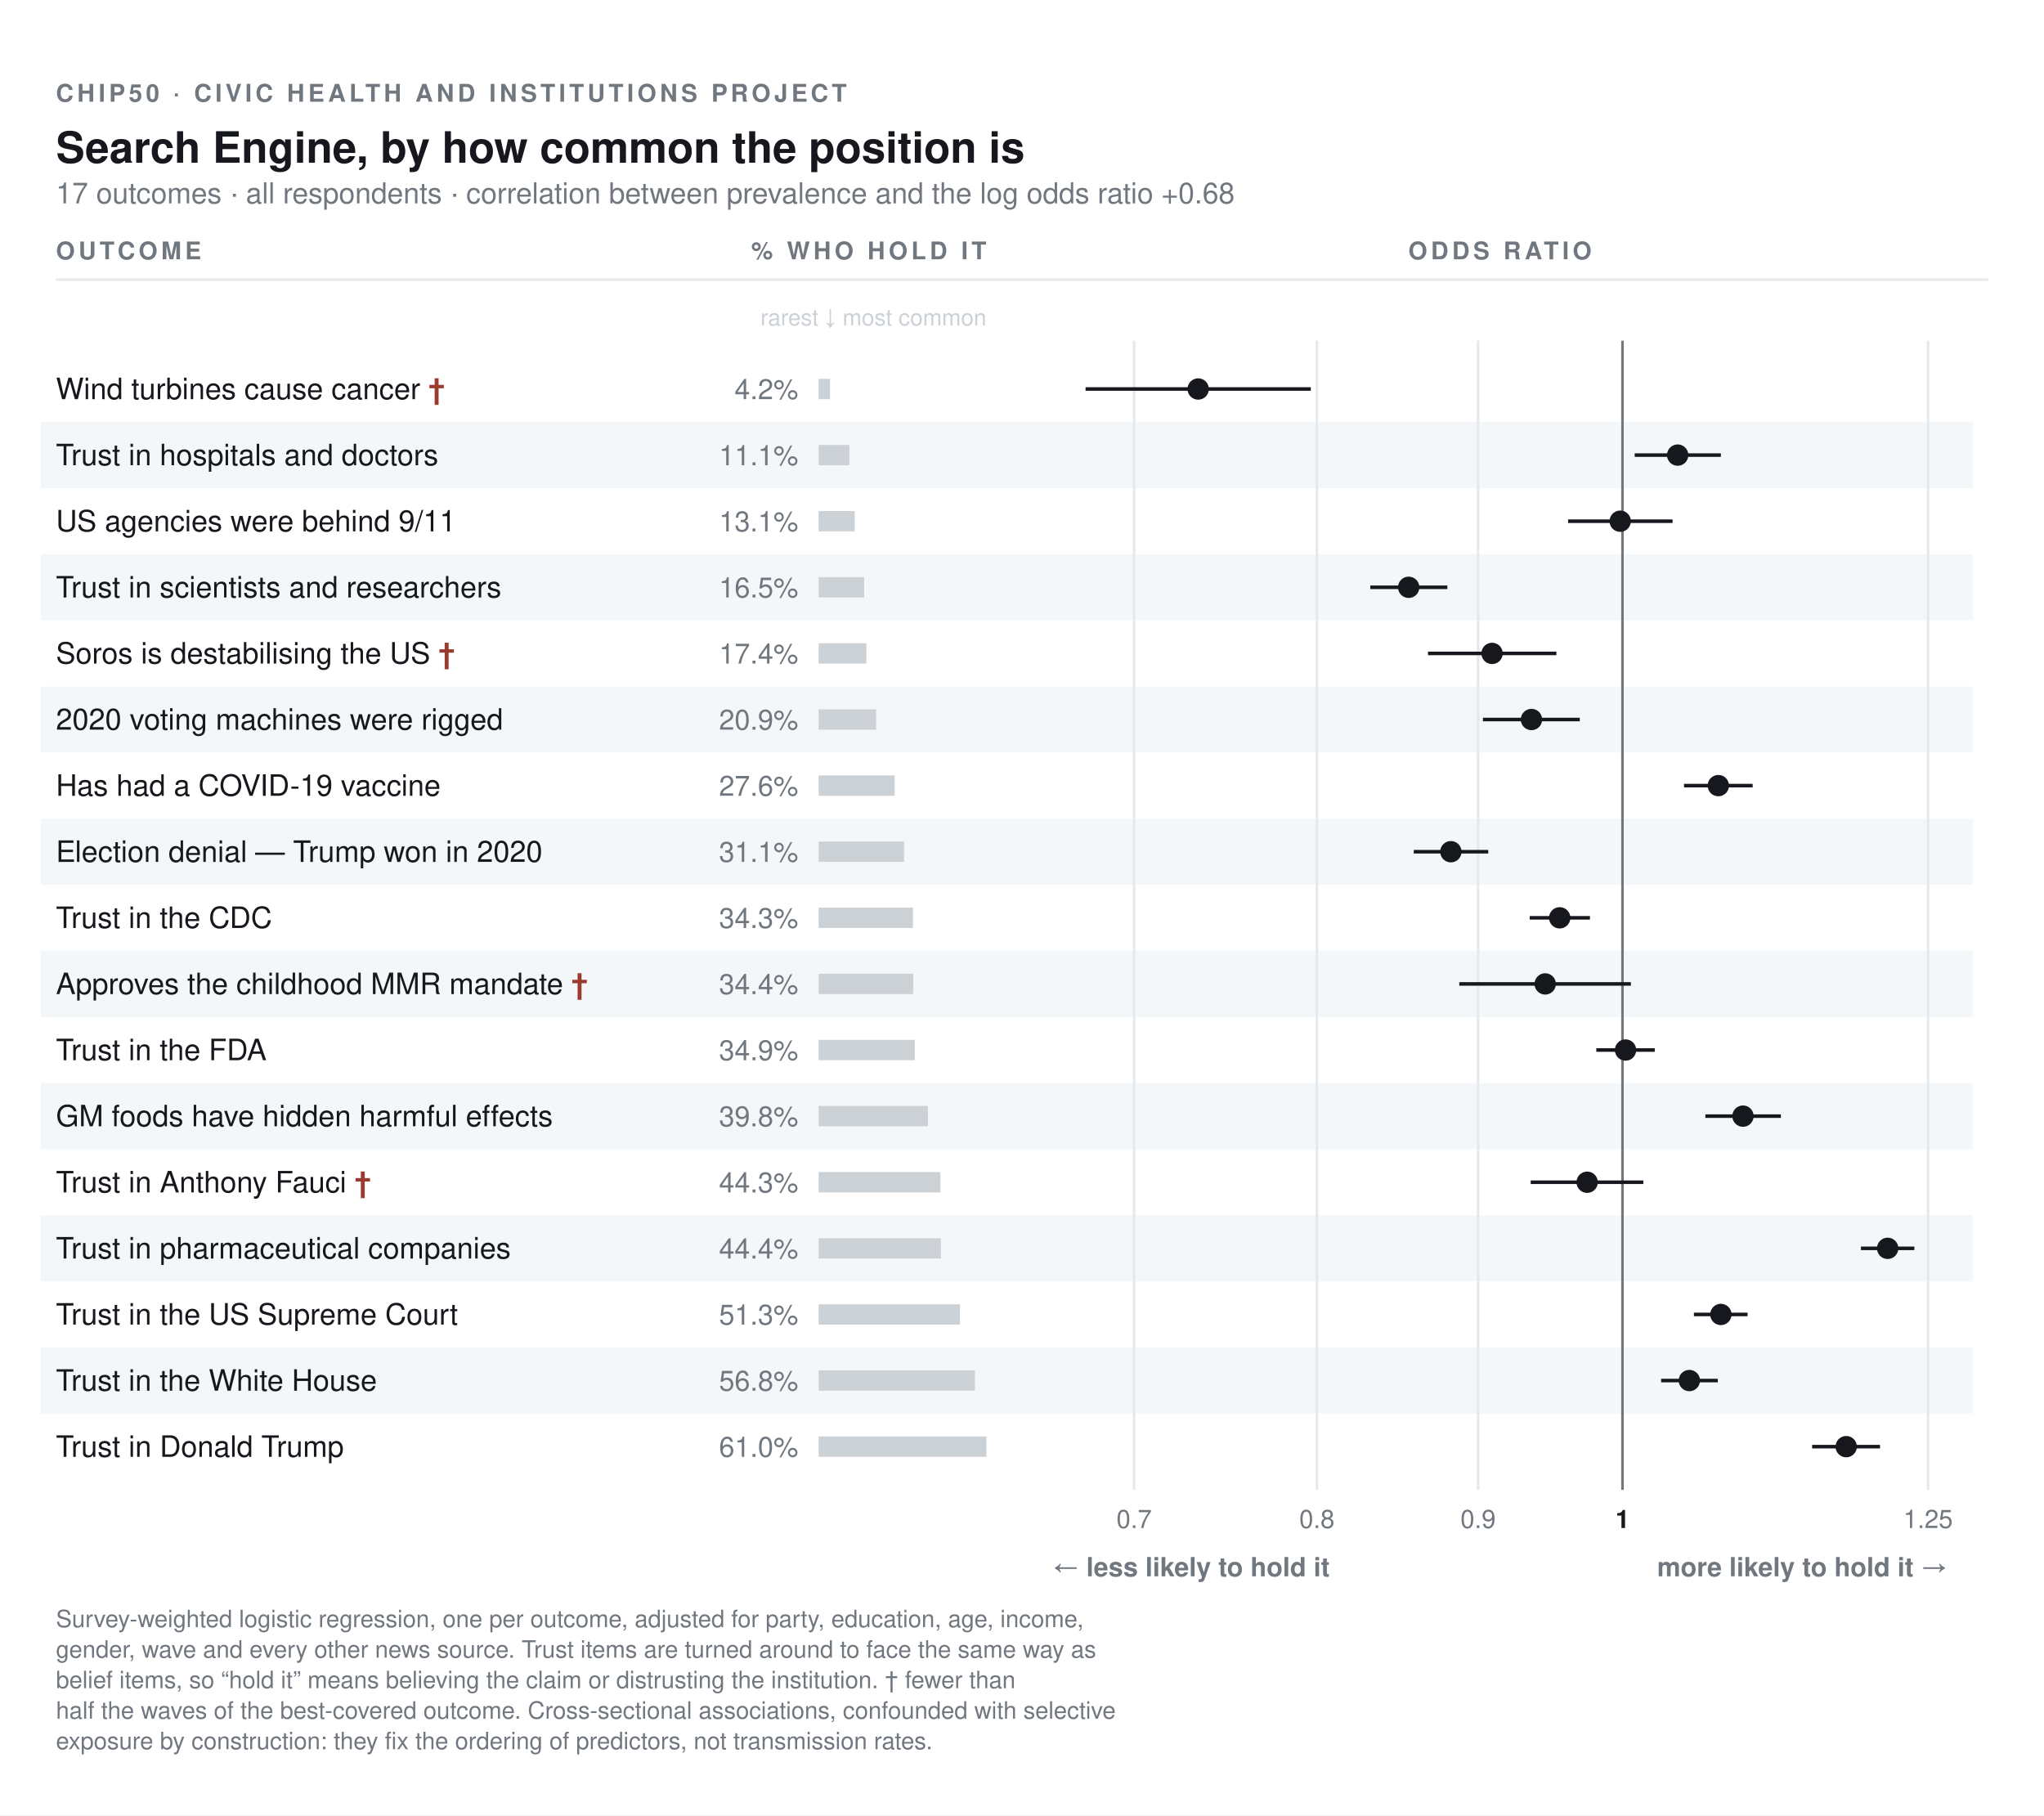
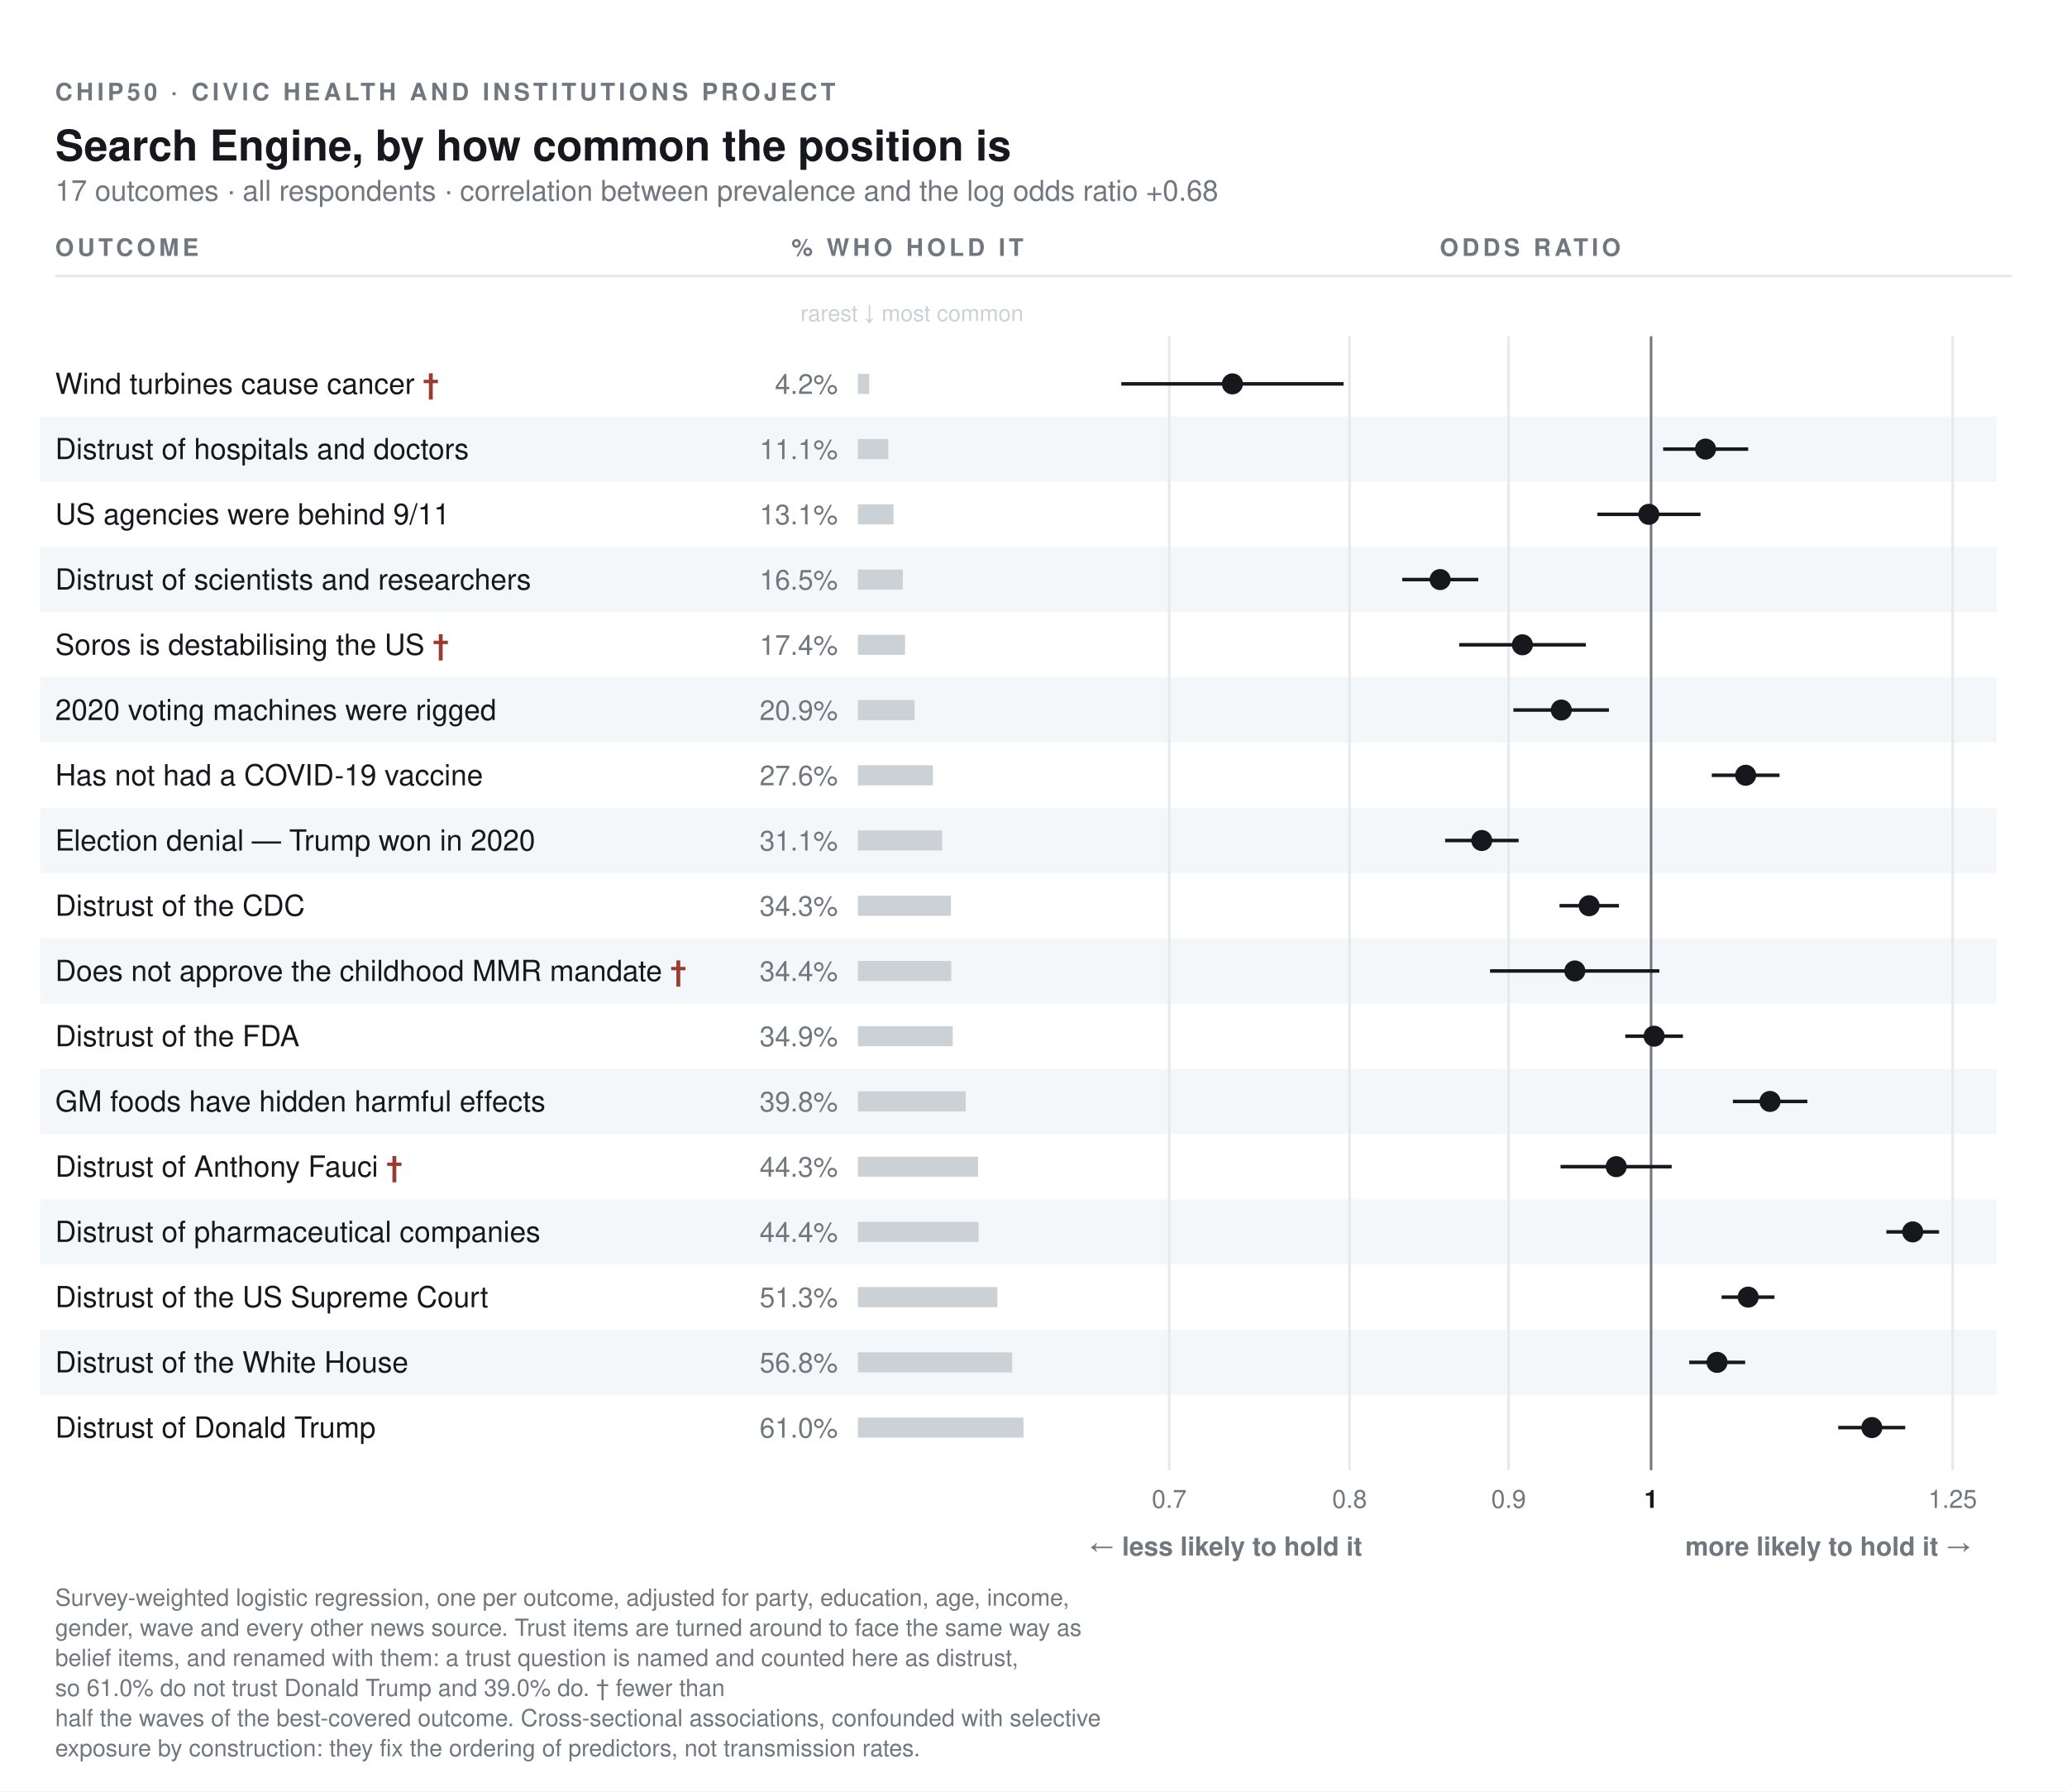
- <svg xmlns="http://www.w3.org/2000/svg" width="804" height="714" viewBox="0 0 804 714" font-family="Helvetica Neue,Helvetica,Arial">
-   <rect width="804" height="714" fill="#fff" />
+ <svg xmlns="http://www.w3.org/2000/svg" width="824" height="714" viewBox="0 0 824 714" font-family="Helvetica Neue,Helvetica,Arial">
+   <rect width="824" height="714" fill="#fff" />
  <g transform="translate(22,22)">
    <text x="0" y="18" fill="#71777f" font-size="9.6" font-weight="700" letter-spacing="1.4">CHIP50 · CIVIC HEALTH AND INSTITUTIONS PROJECT</text>
    <text x="0" y="42" fill="#16181d" font-size="17" font-weight="700">Search Engine, by how common the position is</text>
    <text x="0" y="58" fill="#71777f" font-size="11.4">17 outcomes · all respondents · correlation between prevalence and the log odds ratio +0.68</text>
    <text x="0" y="80" fill="#71777f" font-size="9.6" font-weight="700" letter-spacing="1.4">OUTCOME</text>
-     <text x="366" y="80" fill="#71777f" font-size="9.6" font-weight="700" letter-spacing="1.4" text-anchor="end">% WHO HOLD IT</text>
-     <text x="568.0" y="80" fill="#71777f" font-size="9.6" font-weight="700" letter-spacing="1.4" text-anchor="middle">ODDS RATIO</text>
-     <line x1="0" y1="88" x2="760" y2="88" stroke="#e6e9ec" />
-     <text x="366" y="106" fill="#ccd1d6" font-size="9" text-anchor="end">rarest ↓ most common</text>
-     <rect x="-6" y="144" width="760" height="26" fill="#f4f7f9" />
-     <rect x="-6" y="196" width="760" height="26" fill="#f4f7f9" />
-     <rect x="-6" y="248" width="760" height="26" fill="#f4f7f9" />
-     <rect x="-6" y="300" width="760" height="26" fill="#f4f7f9" />
-     <rect x="-6" y="352" width="760" height="26" fill="#f4f7f9" />
-     <rect x="-6" y="404" width="760" height="26" fill="#f4f7f9" />
-     <rect x="-6" y="456" width="760" height="26" fill="#f4f7f9" />
-     <rect x="-6" y="508" width="760" height="26" fill="#f4f7f9" />
-     <line x1="424.1" y1="112" x2="424.1" y2="564" stroke="#e6e9ec" />
-     <text x="424.1" y="579" fill="#71777f" font-size="10" font-weight="400" text-anchor="middle">0.7</text>
-     <line x1="496.0" y1="112" x2="496.0" y2="564" stroke="#e6e9ec" />
-     <text x="496.0" y="579" fill="#71777f" font-size="10" font-weight="400" text-anchor="middle">0.8</text>
-     <line x1="559.4" y1="112" x2="559.4" y2="564" stroke="#e6e9ec" />
-     <text x="559.4" y="579" fill="#71777f" font-size="10" font-weight="400" text-anchor="middle">0.9</text>
-     <line x1="616.2" y1="112" x2="616.2" y2="564" stroke="#71777f" />
-     <text x="616.2" y="579" fill="#16181d" font-size="10" font-weight="600" text-anchor="middle">1</text>
-     <line x1="736.4" y1="112" x2="736.4" y2="564" stroke="#e6e9ec" />
-     <text x="736.4" y="579" fill="#71777f" font-size="10" font-weight="400" text-anchor="middle">1.25</text>
+     <text x="386" y="80" fill="#71777f" font-size="9.6" font-weight="700" letter-spacing="1.4" text-anchor="end">% WHO HOLD IT</text>
+     <text x="588.0" y="80" fill="#71777f" font-size="9.6" font-weight="700" letter-spacing="1.4" text-anchor="middle">ODDS RATIO</text>
+     <line x1="0" y1="88" x2="780" y2="88" stroke="#e6e9ec" />
+     <text x="386" y="106" fill="#ccd1d6" font-size="9" text-anchor="end">rarest ↓ most common</text>
+     <rect x="-6" y="144" width="780" height="26" fill="#f4f7f9" />
+     <rect x="-6" y="196" width="780" height="26" fill="#f4f7f9" />
+     <rect x="-6" y="248" width="780" height="26" fill="#f4f7f9" />
+     <rect x="-6" y="300" width="780" height="26" fill="#f4f7f9" />
+     <rect x="-6" y="352" width="780" height="26" fill="#f4f7f9" />
+     <rect x="-6" y="404" width="780" height="26" fill="#f4f7f9" />
+     <rect x="-6" y="456" width="780" height="26" fill="#f4f7f9" />
+     <rect x="-6" y="508" width="780" height="26" fill="#f4f7f9" />
+     <line x1="444.1" y1="112" x2="444.1" y2="564" stroke="#e6e9ec" />
+     <text x="444.1" y="579" fill="#71777f" font-size="10" font-weight="400" text-anchor="middle">0.7</text>
+     <line x1="516.0" y1="112" x2="516.0" y2="564" stroke="#e6e9ec" />
+     <text x="516.0" y="579" fill="#71777f" font-size="10" font-weight="400" text-anchor="middle">0.8</text>
+     <line x1="579.4" y1="112" x2="579.4" y2="564" stroke="#e6e9ec" />
+     <text x="579.4" y="579" fill="#71777f" font-size="10" font-weight="400" text-anchor="middle">0.9</text>
+     <line x1="636.2" y1="112" x2="636.2" y2="564" stroke="#71777f" />
+     <text x="636.2" y="579" fill="#16181d" font-size="10" font-weight="600" text-anchor="middle">1</text>
+     <line x1="756.4" y1="112" x2="756.4" y2="564" stroke="#e6e9ec" />
+     <text x="756.4" y="579" fill="#71777f" font-size="10" font-weight="400" text-anchor="middle">1.25</text>
    <text x="0" y="135.0" fill="#16181d" font-size="11.6">Wind turbines cause cancer <tspan fill="#9a3b30" font-weight="700">†</tspan>
    </text>
-     <text x="292" y="135.0" fill="#71777f" font-size="11" text-anchor="end">4.2%</text>
-     <rect x="300" y="127.0" width="4.5" height="8" fill="#ccd1d6" />
-     <line x1="405.0" y1="131.0" x2="493.6" y2="131.0" stroke="#16181d" stroke-width="1.4" />
-     <circle cx="449.3" cy="131.0" r="4.2" fill="#16181d" />
-     <text x="0" y="161.0" fill="#16181d" font-size="11.6">Trust in hospitals and doctors</text>
-     <text x="292" y="161.0" fill="#71777f" font-size="11" text-anchor="end">11.1%</text>
-     <rect x="300" y="153.0" width="12.1" height="8" fill="#ccd1d6" />
-     <line x1="621.0" y1="157.0" x2="654.9" y2="157.0" stroke="#16181d" stroke-width="1.4" />
-     <circle cx="637.9" cy="157.0" r="4.2" fill="#16181d" />
+     <text x="312" y="135.0" fill="#71777f" font-size="11" text-anchor="end">4.2%</text>
+     <rect x="320" y="127.0" width="4.5" height="8" fill="#ccd1d6" />
+     <line x1="425.0" y1="131.0" x2="513.6" y2="131.0" stroke="#16181d" stroke-width="1.4" />
+     <circle cx="469.3" cy="131.0" r="4.2" fill="#16181d" />
+     <text x="0" y="161.0" fill="#16181d" font-size="11.6">Distrust of hospitals and doctors</text>
+     <text x="312" y="161.0" fill="#71777f" font-size="11" text-anchor="end">11.1%</text>
+     <rect x="320" y="153.0" width="12.1" height="8" fill="#ccd1d6" />
+     <line x1="641.0" y1="157.0" x2="674.9" y2="157.0" stroke="#16181d" stroke-width="1.4" />
+     <circle cx="657.9" cy="157.0" r="4.2" fill="#16181d" />
    <text x="0" y="187.0" fill="#16181d" font-size="11.6">US agencies were behind 9/11</text>
-     <text x="292" y="187.0" fill="#71777f" font-size="11" text-anchor="end">13.1%</text>
-     <rect x="300" y="179.0" width="14.2" height="8" fill="#ccd1d6" />
-     <line x1="594.8" y1="183.0" x2="635.9" y2="183.0" stroke="#16181d" stroke-width="1.4" />
-     <circle cx="615.3" cy="183.0" r="4.2" fill="#16181d" />
-     <text x="0" y="213.0" fill="#16181d" font-size="11.6">Trust in scientists and researchers</text>
-     <text x="292" y="213.0" fill="#71777f" font-size="11" text-anchor="end">16.5%</text>
-     <rect x="300" y="205.0" width="17.9" height="8" fill="#ccd1d6" />
-     <line x1="517.0" y1="209.0" x2="547.3" y2="209.0" stroke="#16181d" stroke-width="1.4" />
-     <circle cx="532.1" cy="209.0" r="4.2" fill="#16181d" />
+     <text x="312" y="187.0" fill="#71777f" font-size="11" text-anchor="end">13.1%</text>
+     <rect x="320" y="179.0" width="14.2" height="8" fill="#ccd1d6" />
+     <line x1="614.8" y1="183.0" x2="655.9" y2="183.0" stroke="#16181d" stroke-width="1.4" />
+     <circle cx="635.3" cy="183.0" r="4.2" fill="#16181d" />
+     <text x="0" y="213.0" fill="#16181d" font-size="11.6">Distrust of scientists and researchers</text>
+     <text x="312" y="213.0" fill="#71777f" font-size="11" text-anchor="end">16.5%</text>
+     <rect x="320" y="205.0" width="17.9" height="8" fill="#ccd1d6" />
+     <line x1="537.0" y1="209.0" x2="567.3" y2="209.0" stroke="#16181d" stroke-width="1.4" />
+     <circle cx="552.1" cy="209.0" r="4.2" fill="#16181d" />
    <text x="0" y="239.0" fill="#16181d" font-size="11.6">Soros is destabilising the US <tspan fill="#9a3b30" font-weight="700">†</tspan>
    </text>
-     <text x="292" y="239.0" fill="#71777f" font-size="11" text-anchor="end">17.4%</text>
-     <rect x="300" y="231.0" width="18.8" height="8" fill="#ccd1d6" />
-     <line x1="539.7" y1="235.0" x2="590.2" y2="235.0" stroke="#16181d" stroke-width="1.4" />
-     <circle cx="564.9" cy="235.0" r="4.2" fill="#16181d" />
+     <text x="312" y="239.0" fill="#71777f" font-size="11" text-anchor="end">17.4%</text>
+     <rect x="320" y="231.0" width="18.8" height="8" fill="#ccd1d6" />
+     <line x1="559.7" y1="235.0" x2="610.2" y2="235.0" stroke="#16181d" stroke-width="1.4" />
+     <circle cx="584.9" cy="235.0" r="4.2" fill="#16181d" />
    <text x="0" y="265.0" fill="#16181d" font-size="11.6">2020 voting machines were rigged</text>
-     <text x="292" y="265.0" fill="#71777f" font-size="11" text-anchor="end">20.9%</text>
-     <rect x="300" y="257.0" width="22.6" height="8" fill="#ccd1d6" />
-     <line x1="561.3" y1="261.0" x2="599.4" y2="261.0" stroke="#16181d" stroke-width="1.4" />
-     <circle cx="580.4" cy="261.0" r="4.2" fill="#16181d" />
-     <text x="0" y="291.0" fill="#16181d" font-size="11.6">Has had a COVID-19 vaccine</text>
-     <text x="292" y="291.0" fill="#71777f" font-size="11" text-anchor="end">27.6%</text>
-     <rect x="300" y="283.0" width="29.9" height="8" fill="#ccd1d6" />
-     <line x1="640.4" y1="287.0" x2="667.4" y2="287.0" stroke="#16181d" stroke-width="1.4" />
-     <circle cx="653.9" cy="287.0" r="4.2" fill="#16181d" />
+     <text x="312" y="265.0" fill="#71777f" font-size="11" text-anchor="end">20.9%</text>
+     <rect x="320" y="257.0" width="22.6" height="8" fill="#ccd1d6" />
+     <line x1="581.3" y1="261.0" x2="619.4" y2="261.0" stroke="#16181d" stroke-width="1.4" />
+     <circle cx="600.4" cy="261.0" r="4.2" fill="#16181d" />
+     <text x="0" y="291.0" fill="#16181d" font-size="11.6">Has not had a COVID-19 vaccine</text>
+     <text x="312" y="291.0" fill="#71777f" font-size="11" text-anchor="end">27.6%</text>
+     <rect x="320" y="283.0" width="29.9" height="8" fill="#ccd1d6" />
+     <line x1="660.4" y1="287.0" x2="687.4" y2="287.0" stroke="#16181d" stroke-width="1.4" />
+     <circle cx="673.9" cy="287.0" r="4.2" fill="#16181d" />
    <text x="0" y="317.0" fill="#16181d" font-size="11.6">Election denial — Trump won in 2020</text>
-     <text x="292" y="317.0" fill="#71777f" font-size="11" text-anchor="end">31.1%</text>
-     <rect x="300" y="309.0" width="33.6" height="8" fill="#ccd1d6" />
-     <line x1="534.1" y1="313.0" x2="563.4" y2="313.0" stroke="#16181d" stroke-width="1.4" />
-     <circle cx="548.7" cy="313.0" r="4.2" fill="#16181d" />
-     <text x="0" y="343.0" fill="#16181d" font-size="11.6">Trust in the CDC</text>
-     <text x="292" y="343.0" fill="#71777f" font-size="11" text-anchor="end">34.3%</text>
-     <rect x="300" y="335.0" width="37.1" height="8" fill="#ccd1d6" />
-     <line x1="579.7" y1="339.0" x2="603.4" y2="339.0" stroke="#16181d" stroke-width="1.4" />
-     <circle cx="591.5" cy="339.0" r="4.2" fill="#16181d" />
-     <text x="0" y="369.0" fill="#16181d" font-size="11.6">Approves the childhood MMR mandate <tspan fill="#9a3b30" font-weight="700">†</tspan>
+     <text x="312" y="317.0" fill="#71777f" font-size="11" text-anchor="end">31.1%</text>
+     <rect x="320" y="309.0" width="33.6" height="8" fill="#ccd1d6" />
+     <line x1="554.1" y1="313.0" x2="583.4" y2="313.0" stroke="#16181d" stroke-width="1.4" />
+     <circle cx="568.7" cy="313.0" r="4.2" fill="#16181d" />
+     <text x="0" y="343.0" fill="#16181d" font-size="11.6">Distrust of the CDC</text>
+     <text x="312" y="343.0" fill="#71777f" font-size="11" text-anchor="end">34.3%</text>
+     <rect x="320" y="335.0" width="37.1" height="8" fill="#ccd1d6" />
+     <line x1="599.7" y1="339.0" x2="623.4" y2="339.0" stroke="#16181d" stroke-width="1.4" />
+     <circle cx="611.5" cy="339.0" r="4.2" fill="#16181d" />
+     <text x="0" y="369.0" fill="#16181d" font-size="11.6">Does not approve the childhood MMR mandate <tspan fill="#9a3b30" font-weight="700">†</tspan>
    </text>
-     <text x="292" y="369.0" fill="#71777f" font-size="11" text-anchor="end">34.4%</text>
-     <rect x="300" y="361.0" width="37.2" height="8" fill="#ccd1d6" />
-     <line x1="552.0" y1="365.0" x2="619.5" y2="365.0" stroke="#16181d" stroke-width="1.4" />
-     <circle cx="585.8" cy="365.0" r="4.2" fill="#16181d" />
-     <text x="0" y="395.0" fill="#16181d" font-size="11.6">Trust in the FDA</text>
-     <text x="292" y="395.0" fill="#71777f" font-size="11" text-anchor="end">34.9%</text>
-     <rect x="300" y="387.0" width="37.8" height="8" fill="#ccd1d6" />
-     <line x1="605.9" y1="391.0" x2="628.9" y2="391.0" stroke="#16181d" stroke-width="1.4" />
-     <circle cx="617.4" cy="391.0" r="4.2" fill="#16181d" />
+     <text x="312" y="369.0" fill="#71777f" font-size="11" text-anchor="end">34.4%</text>
+     <rect x="320" y="361.0" width="37.2" height="8" fill="#ccd1d6" />
+     <line x1="572.0" y1="365.0" x2="639.5" y2="365.0" stroke="#16181d" stroke-width="1.4" />
+     <circle cx="605.8" cy="365.0" r="4.2" fill="#16181d" />
+     <text x="0" y="395.0" fill="#16181d" font-size="11.6">Distrust of the FDA</text>
+     <text x="312" y="395.0" fill="#71777f" font-size="11" text-anchor="end">34.9%</text>
+     <rect x="320" y="387.0" width="37.8" height="8" fill="#ccd1d6" />
+     <line x1="625.9" y1="391.0" x2="648.9" y2="391.0" stroke="#16181d" stroke-width="1.4" />
+     <circle cx="637.4" cy="391.0" r="4.2" fill="#16181d" />
    <text x="0" y="421.0" fill="#16181d" font-size="11.6">GM foods have hidden harmful effects</text>
-     <text x="292" y="421.0" fill="#71777f" font-size="11" text-anchor="end">39.8%</text>
-     <rect x="300" y="413.0" width="43.0" height="8" fill="#ccd1d6" />
-     <line x1="648.8" y1="417.0" x2="678.5" y2="417.0" stroke="#16181d" stroke-width="1.4" />
-     <circle cx="663.6" cy="417.0" r="4.2" fill="#16181d" />
-     <text x="0" y="447.0" fill="#16181d" font-size="11.6">Trust in Anthony Fauci <tspan fill="#9a3b30" font-weight="700">†</tspan>
+     <text x="312" y="421.0" fill="#71777f" font-size="11" text-anchor="end">39.8%</text>
+     <rect x="320" y="413.0" width="43.0" height="8" fill="#ccd1d6" />
+     <line x1="668.8" y1="417.0" x2="698.5" y2="417.0" stroke="#16181d" stroke-width="1.4" />
+     <circle cx="683.6" cy="417.0" r="4.2" fill="#16181d" />
+     <text x="0" y="447.0" fill="#16181d" font-size="11.6">Distrust of Anthony Fauci <tspan fill="#9a3b30" font-weight="700">†</tspan>
    </text>
-     <text x="292" y="447.0" fill="#71777f" font-size="11" text-anchor="end">44.3%</text>
-     <rect x="300" y="439.0" width="47.9" height="8" fill="#ccd1d6" />
-     <line x1="580.1" y1="443.0" x2="624.4" y2="443.0" stroke="#16181d" stroke-width="1.4" />
-     <circle cx="602.3" cy="443.0" r="4.2" fill="#16181d" />
-     <text x="0" y="473.0" fill="#16181d" font-size="11.6">Trust in pharmaceutical companies</text>
-     <text x="292" y="473.0" fill="#71777f" font-size="11" text-anchor="end">44.4%</text>
-     <rect x="300" y="465.0" width="48.1" height="8" fill="#ccd1d6" />
-     <line x1="710.0" y1="469.0" x2="731.0" y2="469.0" stroke="#16181d" stroke-width="1.4" />
-     <circle cx="720.5" cy="469.0" r="4.2" fill="#16181d" />
-     <text x="0" y="499.0" fill="#16181d" font-size="11.6">Trust in the US Supreme Court</text>
-     <text x="292" y="499.0" fill="#71777f" font-size="11" text-anchor="end">51.3%</text>
-     <rect x="300" y="491.0" width="55.6" height="8" fill="#ccd1d6" />
-     <line x1="644.3" y1="495.0" x2="665.4" y2="495.0" stroke="#16181d" stroke-width="1.4" />
-     <circle cx="654.9" cy="495.0" r="4.2" fill="#16181d" />
-     <text x="0" y="525.0" fill="#16181d" font-size="11.6">Trust in the White House</text>
-     <text x="292" y="525.0" fill="#71777f" font-size="11" text-anchor="end">56.8%</text>
-     <rect x="300" y="517.0" width="61.5" height="8" fill="#ccd1d6" />
-     <line x1="631.4" y1="521.0" x2="653.7" y2="521.0" stroke="#16181d" stroke-width="1.4" />
-     <circle cx="642.5" cy="521.0" r="4.2" fill="#16181d" />
-     <text x="0" y="551.0" fill="#16181d" font-size="11.6">Trust in Donald Trump</text>
-     <text x="292" y="551.0" fill="#71777f" font-size="11" text-anchor="end">61.0%</text>
-     <rect x="300" y="543.0" width="66.0" height="8" fill="#ccd1d6" />
-     <line x1="690.8" y1="547.0" x2="717.5" y2="547.0" stroke="#16181d" stroke-width="1.4" />
-     <circle cx="704.2" cy="547.0" r="4.2" fill="#16181d" />
-     <text x="392" y="598" fill="#71777f" font-size="10.4" font-weight="600">← less likely to hold it</text>
-     <text x="744" y="598" fill="#71777f" font-size="10.4" font-weight="600" text-anchor="end">more likely to hold it →</text>
+     <text x="312" y="447.0" fill="#71777f" font-size="11" text-anchor="end">44.3%</text>
+     <rect x="320" y="439.0" width="47.9" height="8" fill="#ccd1d6" />
+     <line x1="600.1" y1="443.0" x2="644.4" y2="443.0" stroke="#16181d" stroke-width="1.4" />
+     <circle cx="622.3" cy="443.0" r="4.2" fill="#16181d" />
+     <text x="0" y="473.0" fill="#16181d" font-size="11.6">Distrust of pharmaceutical companies</text>
+     <text x="312" y="473.0" fill="#71777f" font-size="11" text-anchor="end">44.4%</text>
+     <rect x="320" y="465.0" width="48.1" height="8" fill="#ccd1d6" />
+     <line x1="730.0" y1="469.0" x2="751.0" y2="469.0" stroke="#16181d" stroke-width="1.4" />
+     <circle cx="740.5" cy="469.0" r="4.2" fill="#16181d" />
+     <text x="0" y="499.0" fill="#16181d" font-size="11.6">Distrust of the US Supreme Court</text>
+     <text x="312" y="499.0" fill="#71777f" font-size="11" text-anchor="end">51.3%</text>
+     <rect x="320" y="491.0" width="55.6" height="8" fill="#ccd1d6" />
+     <line x1="664.3" y1="495.0" x2="685.4" y2="495.0" stroke="#16181d" stroke-width="1.4" />
+     <circle cx="674.9" cy="495.0" r="4.2" fill="#16181d" />
+     <text x="0" y="525.0" fill="#16181d" font-size="11.6">Distrust of the White House</text>
+     <text x="312" y="525.0" fill="#71777f" font-size="11" text-anchor="end">56.8%</text>
+     <rect x="320" y="517.0" width="61.5" height="8" fill="#ccd1d6" />
+     <line x1="651.4" y1="521.0" x2="673.7" y2="521.0" stroke="#16181d" stroke-width="1.4" />
+     <circle cx="662.5" cy="521.0" r="4.2" fill="#16181d" />
+     <text x="0" y="551.0" fill="#16181d" font-size="11.6">Distrust of Donald Trump</text>
+     <text x="312" y="551.0" fill="#71777f" font-size="11" text-anchor="end">61.0%</text>
+     <rect x="320" y="543.0" width="66.0" height="8" fill="#ccd1d6" />
+     <line x1="710.8" y1="547.0" x2="737.5" y2="547.0" stroke="#16181d" stroke-width="1.4" />
+     <circle cx="724.2" cy="547.0" r="4.2" fill="#16181d" />
+     <text x="412" y="598" fill="#71777f" font-size="10.4" font-weight="600">← less likely to hold it</text>
+     <text x="764" y="598" fill="#71777f" font-size="10.4" font-weight="600" text-anchor="end">more likely to hold it →</text>
    <text x="0" y="618" fill="#71777f" font-size="9.4">Survey-weighted logistic regression, one per outcome, adjusted for party, education, age, income,</text>
    <text x="0" y="630" fill="#71777f" font-size="9.4">gender, wave and every other news source. Trust items are turned around to face the same way as</text>
-     <text x="0" y="642" fill="#71777f" font-size="9.4">belief items, so “hold it” means believing the claim or distrusting the institution. † fewer than</text>
-     <text x="0" y="654" fill="#71777f" font-size="9.4">half the waves of the best-covered outcome. Cross-sectional associations, confounded with selective</text>
-     <text x="0" y="666" fill="#71777f" font-size="9.4">exposure by construction: they fix the ordering of predictors, not transmission rates.</text>
+     <text x="0" y="642" fill="#71777f" font-size="9.4">belief items, and renamed with them: a trust question is named and counted here as distrust,</text>
+     <text x="0" y="654" fill="#71777f" font-size="9.4">so 61.0% do not trust Donald Trump and 39.0% do. † fewer than</text>
+     <text x="0" y="666" fill="#71777f" font-size="9.4">half the waves of the best-covered outcome. Cross-sectional associations, confounded with selective</text>
+     <text x="0" y="678" fill="#71777f" font-size="9.4">exposure by construction: they fix the ordering of predictors, not transmission rates.</text>
  </g>
</svg>
